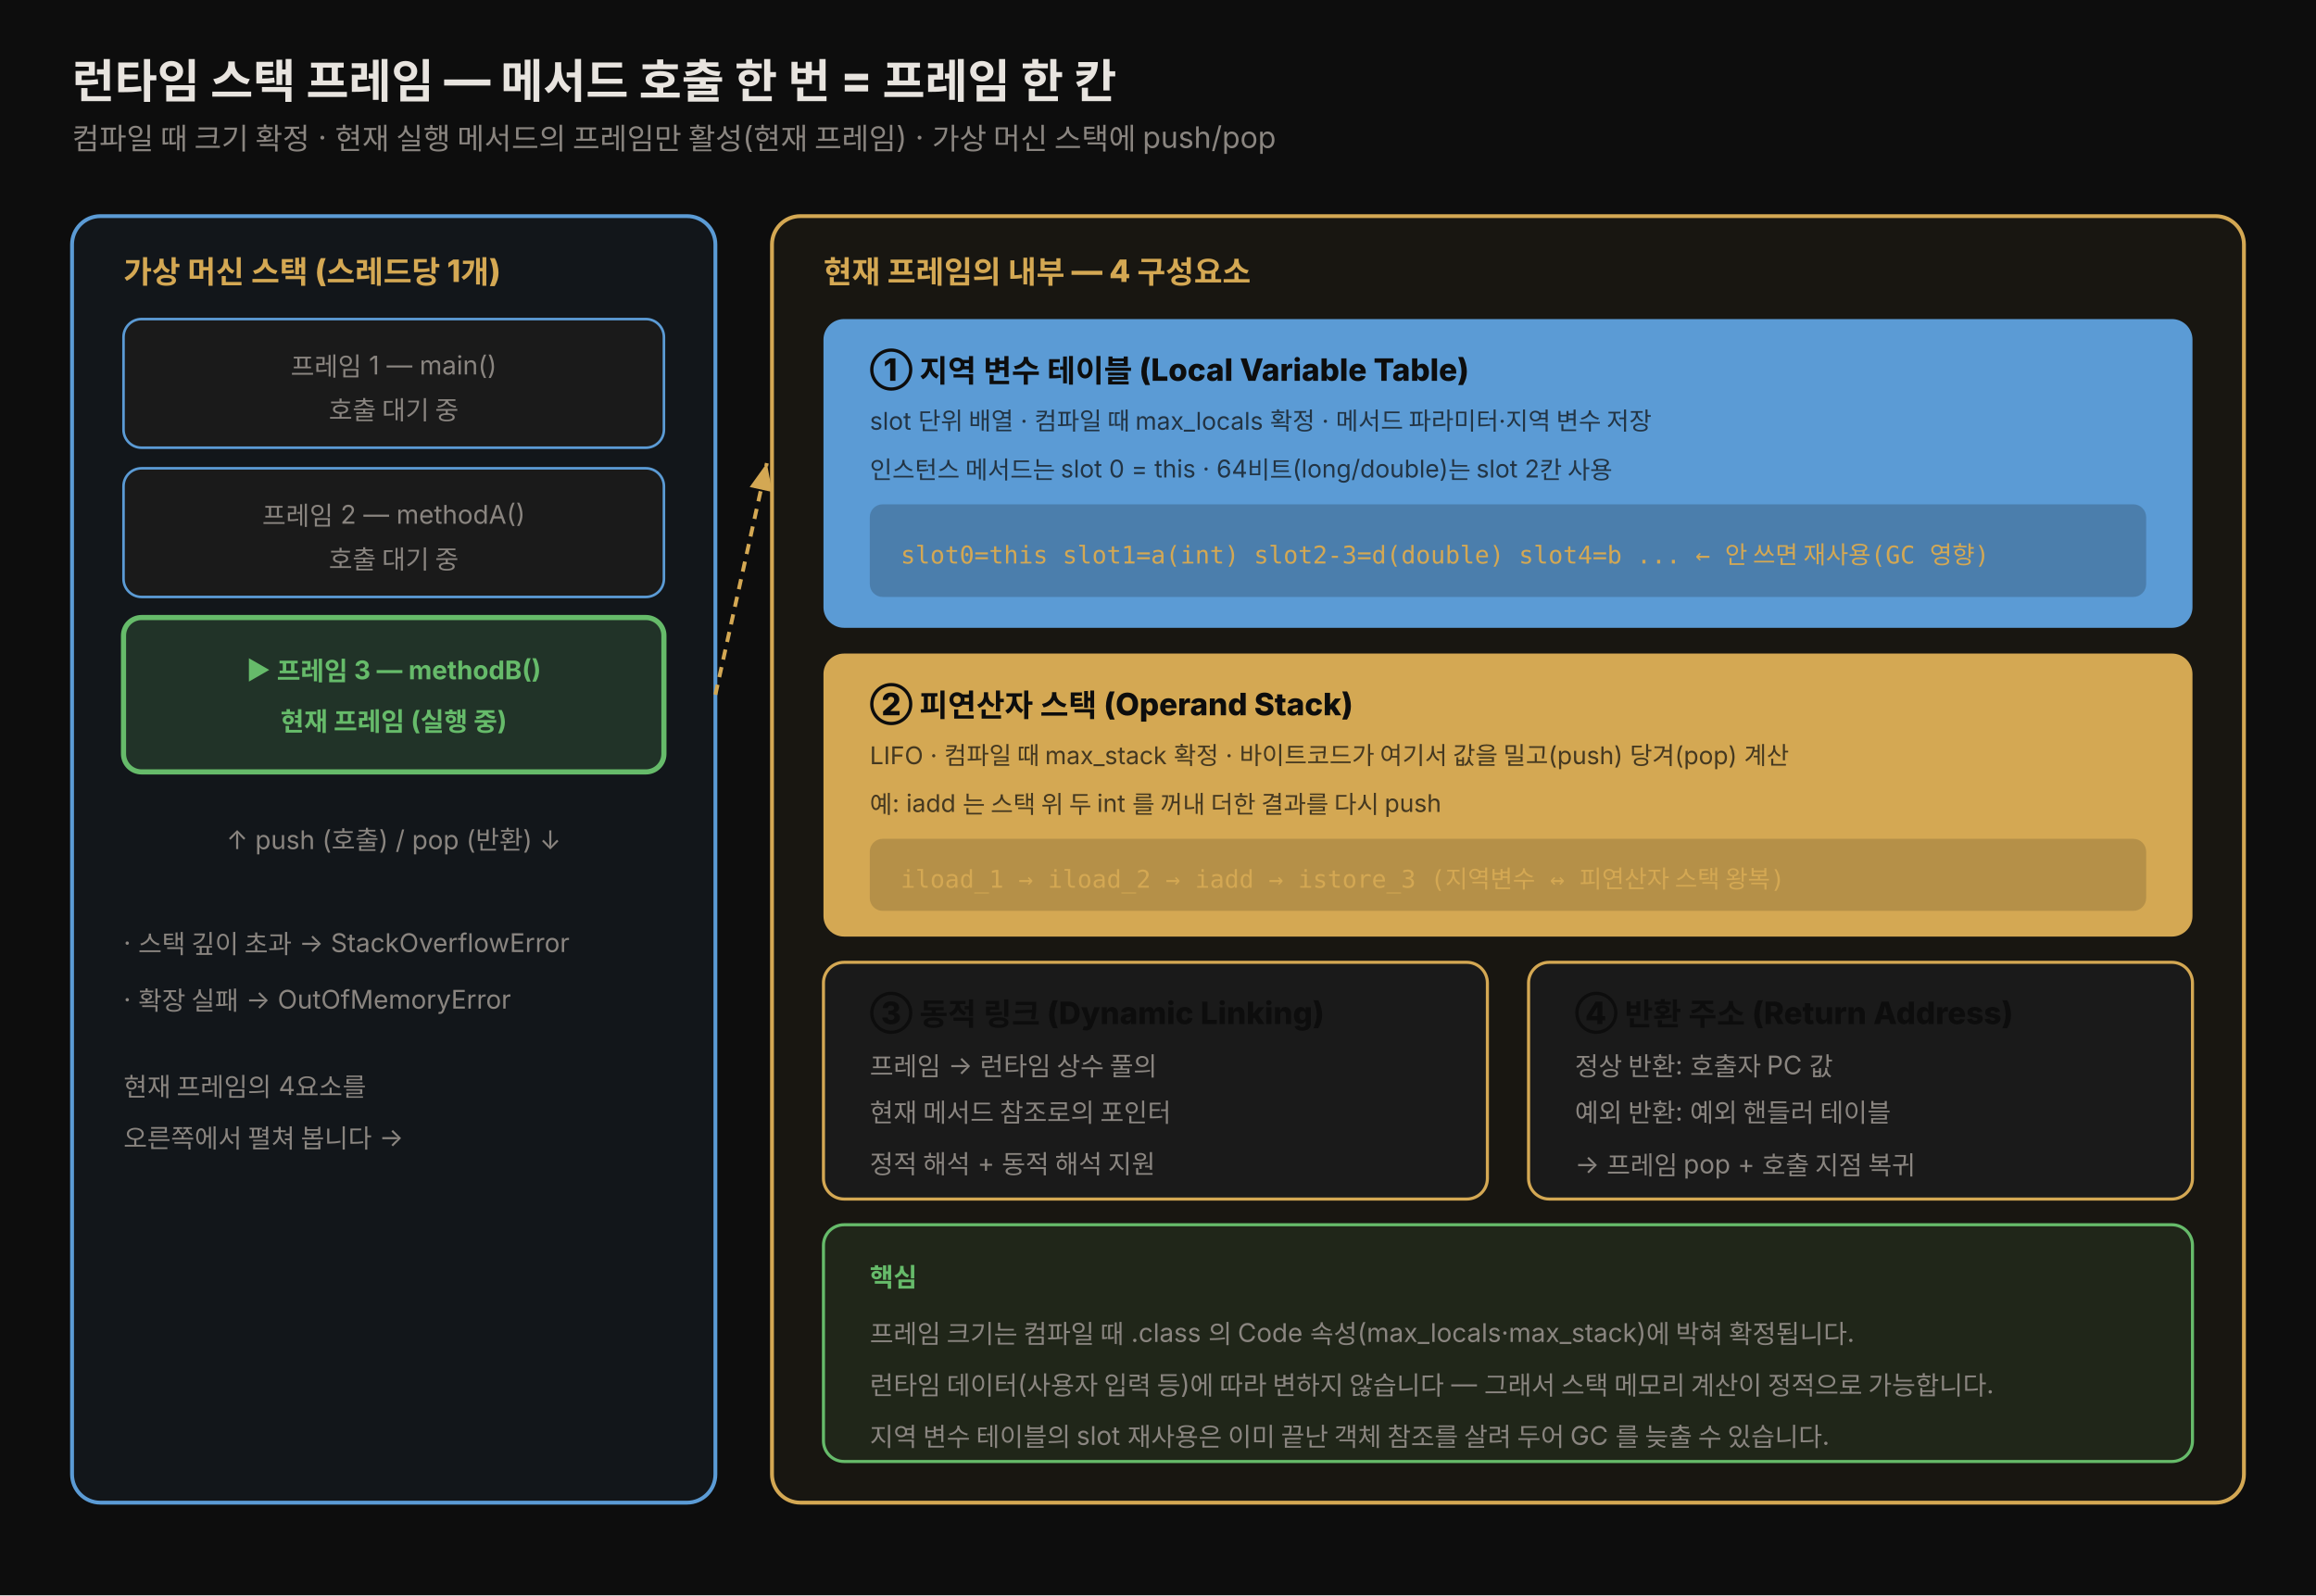
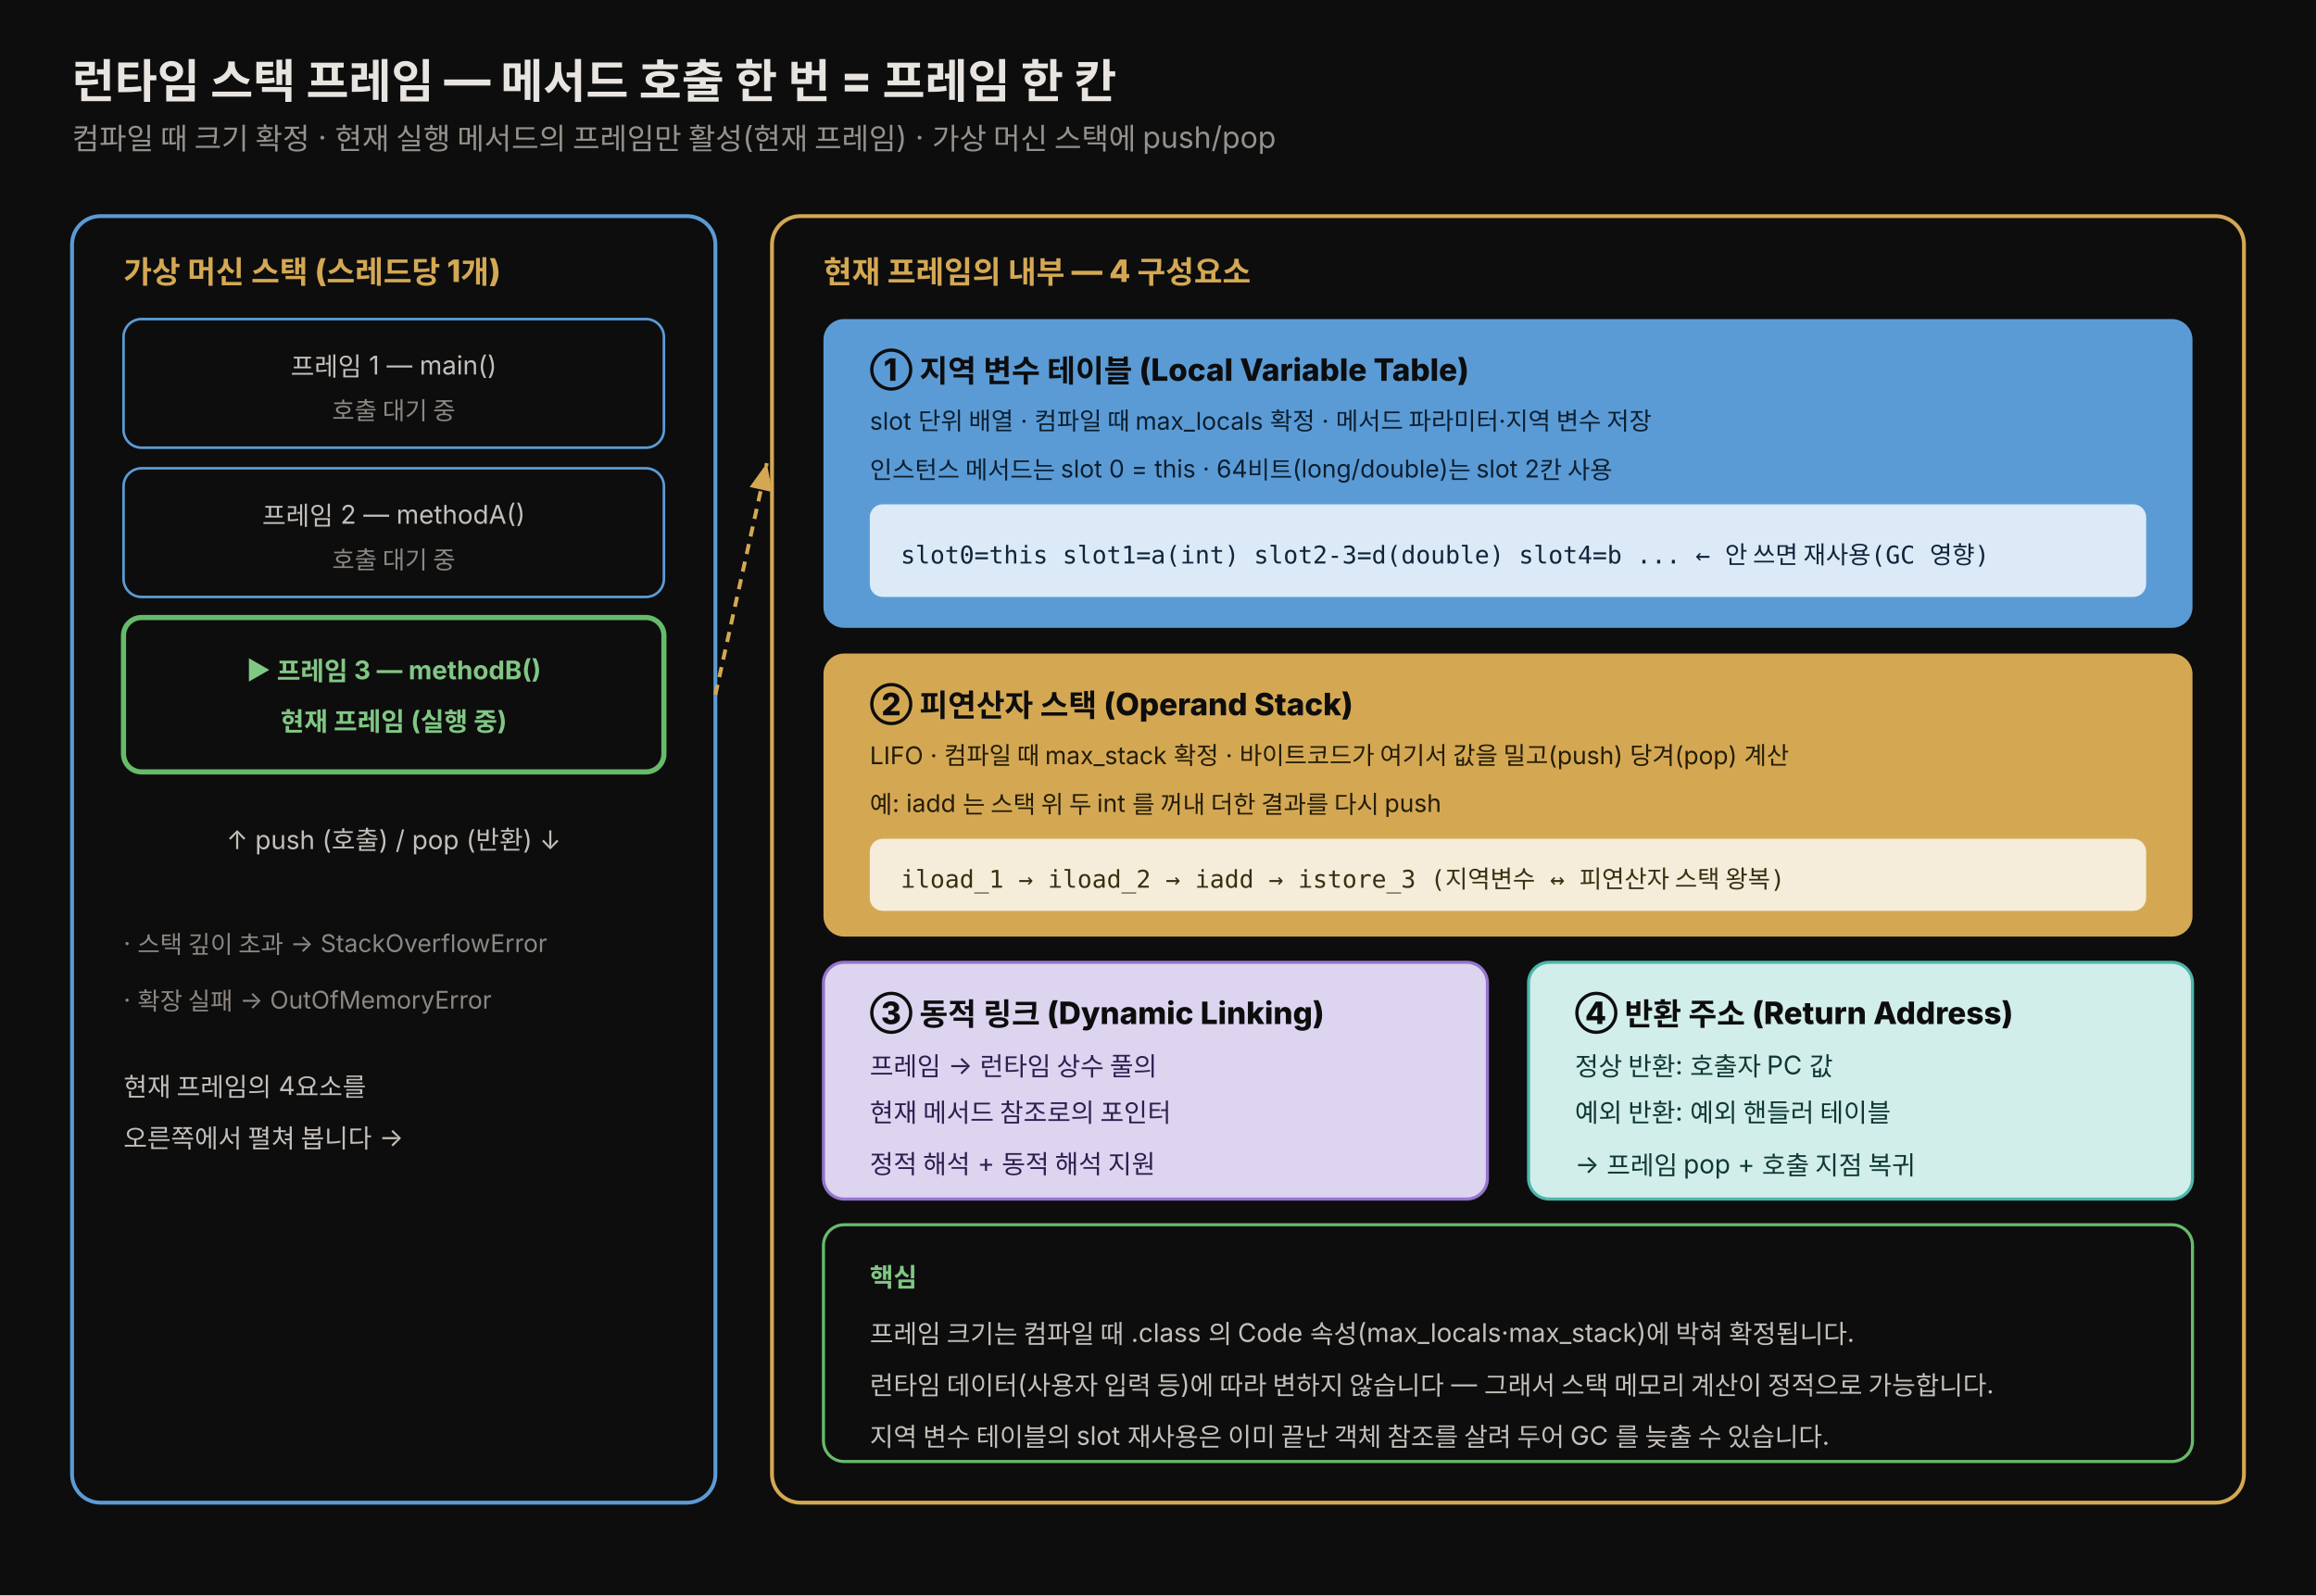
<svg xmlns="http://www.w3.org/2000/svg" viewBox="0 0 900 620" width="100%" role="img" font-family="'Pretendard', -apple-system, 'Apple SD Gothic Neo', 'Noto Sans KR', sans-serif">
  <defs>
    <style>
-       .title { font-size: 18px; font-weight: 800; fill: #e8e4df; }
-       .sub   { font-size: 11.5px; fill: rgb(138,133,128); }
-       .frmlab{ font-size: 12px; font-weight: 800; fill: rgb(212,168,83); }
-       .part  { font-size: 12px; font-weight: 800; fill: #0d0d0d; }
-       .partsub{ font-size: 9.5px; fill: rgba(13,13,13,0.72); }
-       .note  { font-size: 10px; fill: rgb(138,133,128); }
-       .mono  { font-size: 9.5px; font-family: 'JetBrains Mono', monospace; fill: rgb(212,168,83); }
-       .active{ font-size: 10px; font-weight: 700; fill: #66bb6a; }
+       .title{font-size:18px;font-weight:800;fill:#e8e4df}
+       .sub{font-size:11.5px;fill:rgb(150,145,140)}
+       .frmlab{font-size:12px;font-weight:800;fill:rgb(212,168,83)}
+       .part{font-size:12px;font-weight:800;fill:#0d0d0d}
+       .partsub{font-size:9.5px;fill:#241c08}
+       .partsubb{font-size:9.5px;fill:#0c1f30}
+       .note{font-size:10px;fill:rgb(196,191,186)}
+       .notedim{font-size:9.5px;fill:rgb(140,135,130)}
+       .active{font-size:10px;font-weight:700;fill:#81c784}
    </style>
    <marker id="s1" markerWidth="10" markerHeight="10" refX="7" refY="3" orient="auto" markerUnits="strokeWidth">
      <path d="M0,0 L7,3 L0,6 z" fill="rgb(212,168,83)" />
    </marker>
  </defs>
  <rect x="0" y="0" width="900" height="620" fill="#0d0d0d" />
  <text x="28" y="38" class="title">런타임 스택 프레임 — 메서드 호출 한 번 = 프레임 한 칸</text>
  <text x="28" y="58" class="sub">컴파일 때 크기 확정 · 현재 실행 메서드의 프레임만 활성(현재 프레임) · 가상 머신 스택에 push/pop</text>
-   <rect x="28" y="84" width="250" height="500" rx="11" fill="rgba(91,155,213,0.07)" stroke="#5b9bd5" stroke-width="1.5" />
-   <text x="48" y="110" class="frmlab" fill="#5b9bd5">가상 머신 스택 (스레드당 1개)</text>
-   <rect x="48" y="124" width="210" height="50" rx="7" fill="#1a1a1a" stroke="#5b9bd5" stroke-width="1" />
+   <rect x="28" y="84" width="250" height="500" rx="11" fill="#0d0d0d" stroke="#5b9bd5" stroke-width="1.5" />
+   <text x="48" y="110" class="frmlab" fill="#7fb6e0">가상 머신 스택 (스레드당 1개)</text>
+   <rect x="48" y="124" width="210" height="50" rx="7" fill="#0d0d0d" stroke="#5b9bd5" stroke-width="1" />
  <text x="153" y="146" class="note" text-anchor="middle">프레임 1 — main()</text>
-   <text x="153" y="163" class="note" text-anchor="middle" fill="rgba(138,133,128,0.6)">호출 대기 중</text>
-   <rect x="48" y="182" width="210" height="50" rx="7" fill="#1a1a1a" stroke="#5b9bd5" stroke-width="1" />
+   <text x="153" y="163" class="notedim" text-anchor="middle">호출 대기 중</text>
+   <rect x="48" y="182" width="210" height="50" rx="7" fill="#0d0d0d" stroke="#5b9bd5" stroke-width="1" />
  <text x="153" y="204" class="note" text-anchor="middle">프레임 2 — methodA()</text>
-   <text x="153" y="221" class="note" text-anchor="middle" fill="rgba(138,133,128,0.6)">호출 대기 중</text>
-   <rect x="48" y="240" width="210" height="60" rx="7" fill="rgba(102,187,106,0.18)" stroke="#66bb6a" stroke-width="2" />
+   <text x="153" y="221" class="notedim" text-anchor="middle">호출 대기 중</text>
+   <rect x="48" y="240" width="210" height="60" rx="7" fill="#0d0d0d" stroke="#66bb6a" stroke-width="2" />
  <text x="153" y="264" class="active" text-anchor="middle">▶ 프레임 3 — methodB()</text>
  <text x="153" y="284" class="active" text-anchor="middle">현재 프레임 (실행 중)</text>
  <text x="153" y="330" class="note" text-anchor="middle">↑ push (호출) / pop (반환) ↓</text>
-   <text x="48" y="370" class="note">· 스택 깊이 초과 → StackOverflowError</text>
-   <text x="48" y="392" class="note">· 확장 실패 → OutOfMemoryError</text>
+   <text x="48" y="370" class="notedim">· 스택 깊이 초과 → StackOverflowError</text>
+   <text x="48" y="392" class="notedim">· 확장 실패 → OutOfMemoryError</text>
  <text x="48" y="426" class="note">현재 프레임의 4요소를</text>
  <text x="48" y="446" class="note">오른쪽에서 펼쳐 봅니다 →</text>
-   <rect x="300" y="84" width="572" height="500" rx="11" fill="rgba(212,168,83,0.06)" stroke="rgb(212,168,83)" stroke-width="1.5" />
+   <rect x="300" y="84" width="572" height="500" rx="11" fill="#0d0d0d" stroke="rgb(212,168,83)" stroke-width="1.5" />
  <text x="320" y="110" class="frmlab">현재 프레임의 내부 — 4 구성요소</text>
  <rect x="320" y="124" width="532" height="120" rx="8" fill="#5b9bd5" />
  <text x="338" y="148" class="part">① 지역 변수 테이블 (Local Variable Table)</text>
-   <text x="338" y="167" class="partsub">slot 단위 배열 · 컴파일 때 max_locals 확정 · 메서드 파라미터·지역 변수 저장</text>
-   <text x="338" y="186" class="partsub">인스턴스 메서드는 slot 0 = this · 64비트(long/double)는 slot 2칸 사용</text>
-   <rect x="338" y="196" width="496" height="36" rx="5" fill="rgba(13,13,13,0.2)" />
-   <text x="350" y="219" class="mono" fill="#e8e4df">slot0=this  slot1=a(int)  slot2-3=d(double)  slot4=b ...  ← 안 쓰면 재사용(GC 영향)</text>
+   <text x="338" y="167" class="partsubb">slot 단위 배열 · 컴파일 때 max_locals 확정 · 메서드 파라미터·지역 변수 저장</text>
+   <text x="338" y="186" class="partsubb">인스턴스 메서드는 slot 0 = this · 64비트(long/double)는 slot 2칸 사용</text>
+   <rect x="338" y="196" width="496" height="36" rx="5" fill="#dceaf7" />
+   <text x="350" y="219" font-size="9.5" font-family="'JetBrains Mono',monospace" fill="#10243a">slot0=this  slot1=a(int)  slot2-3=d(double)  slot4=b ...  ← 안 쓰면 재사용(GC 영향)</text>
  <rect x="320" y="254" width="532" height="110" rx="8" fill="rgb(212,168,83)" />
  <text x="338" y="278" class="part">② 피연산자 스택 (Operand Stack)</text>
  <text x="338" y="297" class="partsub">LIFO · 컴파일 때 max_stack 확정 · 바이트코드가 여기서 값을 밀고(push) 당겨(pop) 계산</text>
  <text x="338" y="316" class="partsub">예: iadd 는 스택 위 두 int 를 꺼내 더한 결과를 다시 push</text>
-   <rect x="338" y="326" width="496" height="28" rx="5" fill="rgba(13,13,13,0.16)" />
-   <text x="350" y="345" class="mono" fill="#0d0d0d">iload_1 → iload_2 → iadd → istore_3   (지역변수 ↔ 피연산자 스택 왕복)</text>
-   <rect x="320" y="374" width="258" height="92" rx="8" fill="#1a1a1a" stroke="rgb(212,168,83)" stroke-width="1.2" />
-   <text x="338" y="398" class="part" fill="#e8e4df">③ 동적 링크 (Dynamic Linking)</text>
-   <text x="338" y="418" class="note">프레임 → 런타임 상수 풀의</text>
-   <text x="338" y="436" class="note">현재 메서드 참조로의 포인터</text>
-   <text x="338" y="456" class="note">정적 해석 + 동적 해석 지원</text>
-   <rect x="594" y="374" width="258" height="92" rx="8" fill="#1a1a1a" stroke="rgb(212,168,83)" stroke-width="1.2" />
-   <text x="612" y="398" class="part" fill="#e8e4df">④ 반환 주소 (Return Address)</text>
-   <text x="612" y="418" class="note">정상 반환: 호출자 PC 값</text>
-   <text x="612" y="436" class="note">예외 반환: 예외 핸들러 테이블</text>
-   <text x="612" y="456" class="note">→ 프레임 pop + 호출 지점 복귀</text>
-   <rect x="320" y="476" width="532" height="92" rx="8" fill="rgba(102,187,106,0.10)" stroke="#66bb6a" stroke-width="1.2" />
+   <rect x="338" y="326" width="496" height="28" rx="5" fill="#f5edda" />
+   <text x="350" y="345" font-size="9.5" font-family="'JetBrains Mono',monospace" fill="#3a2f10">iload_1 → iload_2 → iadd → istore_3   (지역변수 ↔ 피연산자 스택 왕복)</text>
+   <rect x="320" y="374" width="258" height="92" rx="8" fill="#ddd4f0" stroke="#9575cd" stroke-width="1.2" />
+   <text x="338" y="398" class="part" fill="#3a2466">③ 동적 링크 (Dynamic Linking)</text>
+   <text x="338" y="418" font-size="10" fill="#2c2050">프레임 → 런타임 상수 풀의</text>
+   <text x="338" y="436" font-size="10" fill="#2c2050">현재 메서드 참조로의 포인터</text>
+   <text x="338" y="456" font-size="10" fill="#2c2050">정적 해석 + 동적 해석 지원</text>
+   <rect x="594" y="374" width="258" height="92" rx="8" fill="#d2eeea" stroke="#4db6ac" stroke-width="1.2" />
+   <text x="612" y="398" class="part" fill="#0e3b35">④ 반환 주소 (Return Address)</text>
+   <text x="612" y="418" font-size="10" fill="#103832">정상 반환: 호출자 PC 값</text>
+   <text x="612" y="436" font-size="10" fill="#103832">예외 반환: 예외 핸들러 테이블</text>
+   <text x="612" y="456" font-size="10" fill="#103832">→ 프레임 pop + 호출 지점 복귀</text>
+   <rect x="320" y="476" width="532" height="92" rx="8" fill="#0d0d0d" stroke="#66bb6a" stroke-width="1.2" />
  <text x="338" y="500" class="active">핵심</text>
  <text x="338" y="522" class="note">프레임 크기는 컴파일 때 .class 의 Code 속성(max_locals·max_stack)에 박혀 확정됩니다.</text>
  <text x="338" y="542" class="note">런타임 데이터(사용자 입력 등)에 따라 변하지 않습니다 — 그래서 스택 메모리 계산이 정적으로 가능합니다.</text>
  <text x="338" y="562" class="note">지역 변수 테이블의 slot 재사용은 이미 끝난 객체 참조를 살려 두어 GC 를 늦출 수 있습니다.</text>
  <line x1="278" y1="270" x2="298" y2="180" stroke="rgb(212,168,83)" stroke-width="1.5" stroke-dasharray="4 3" marker-end="url(#s1)" />
</svg>
